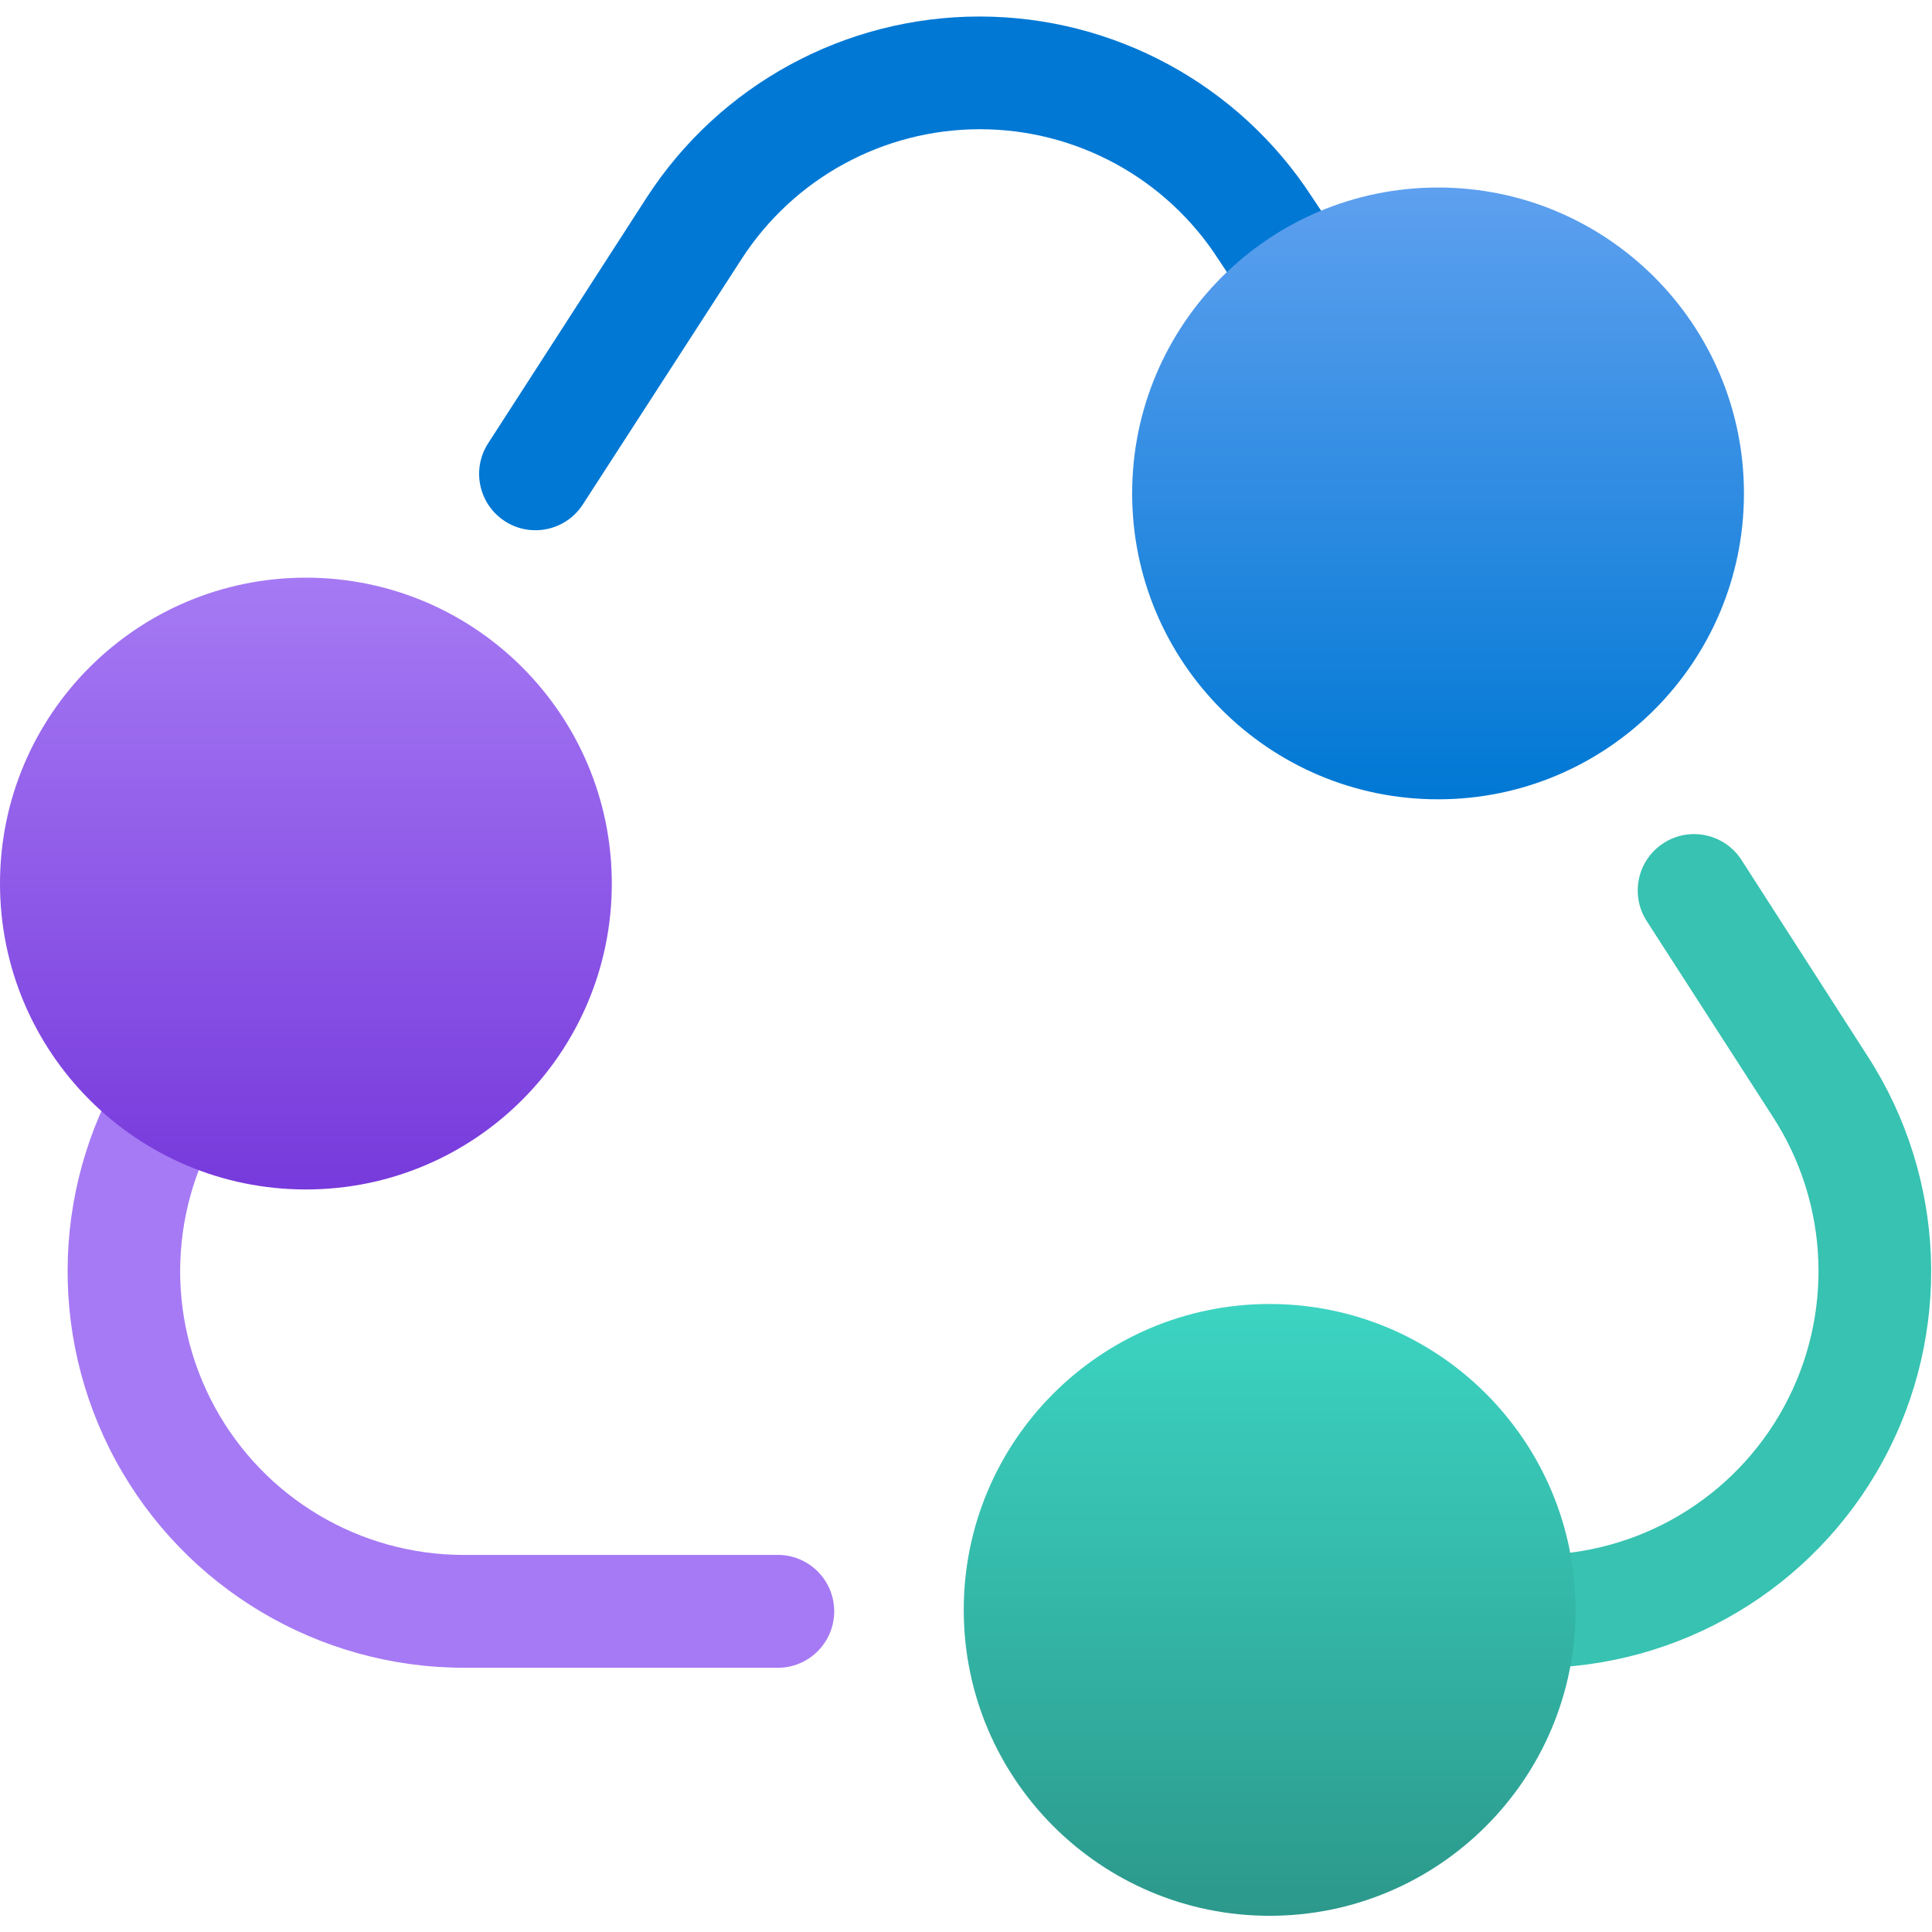
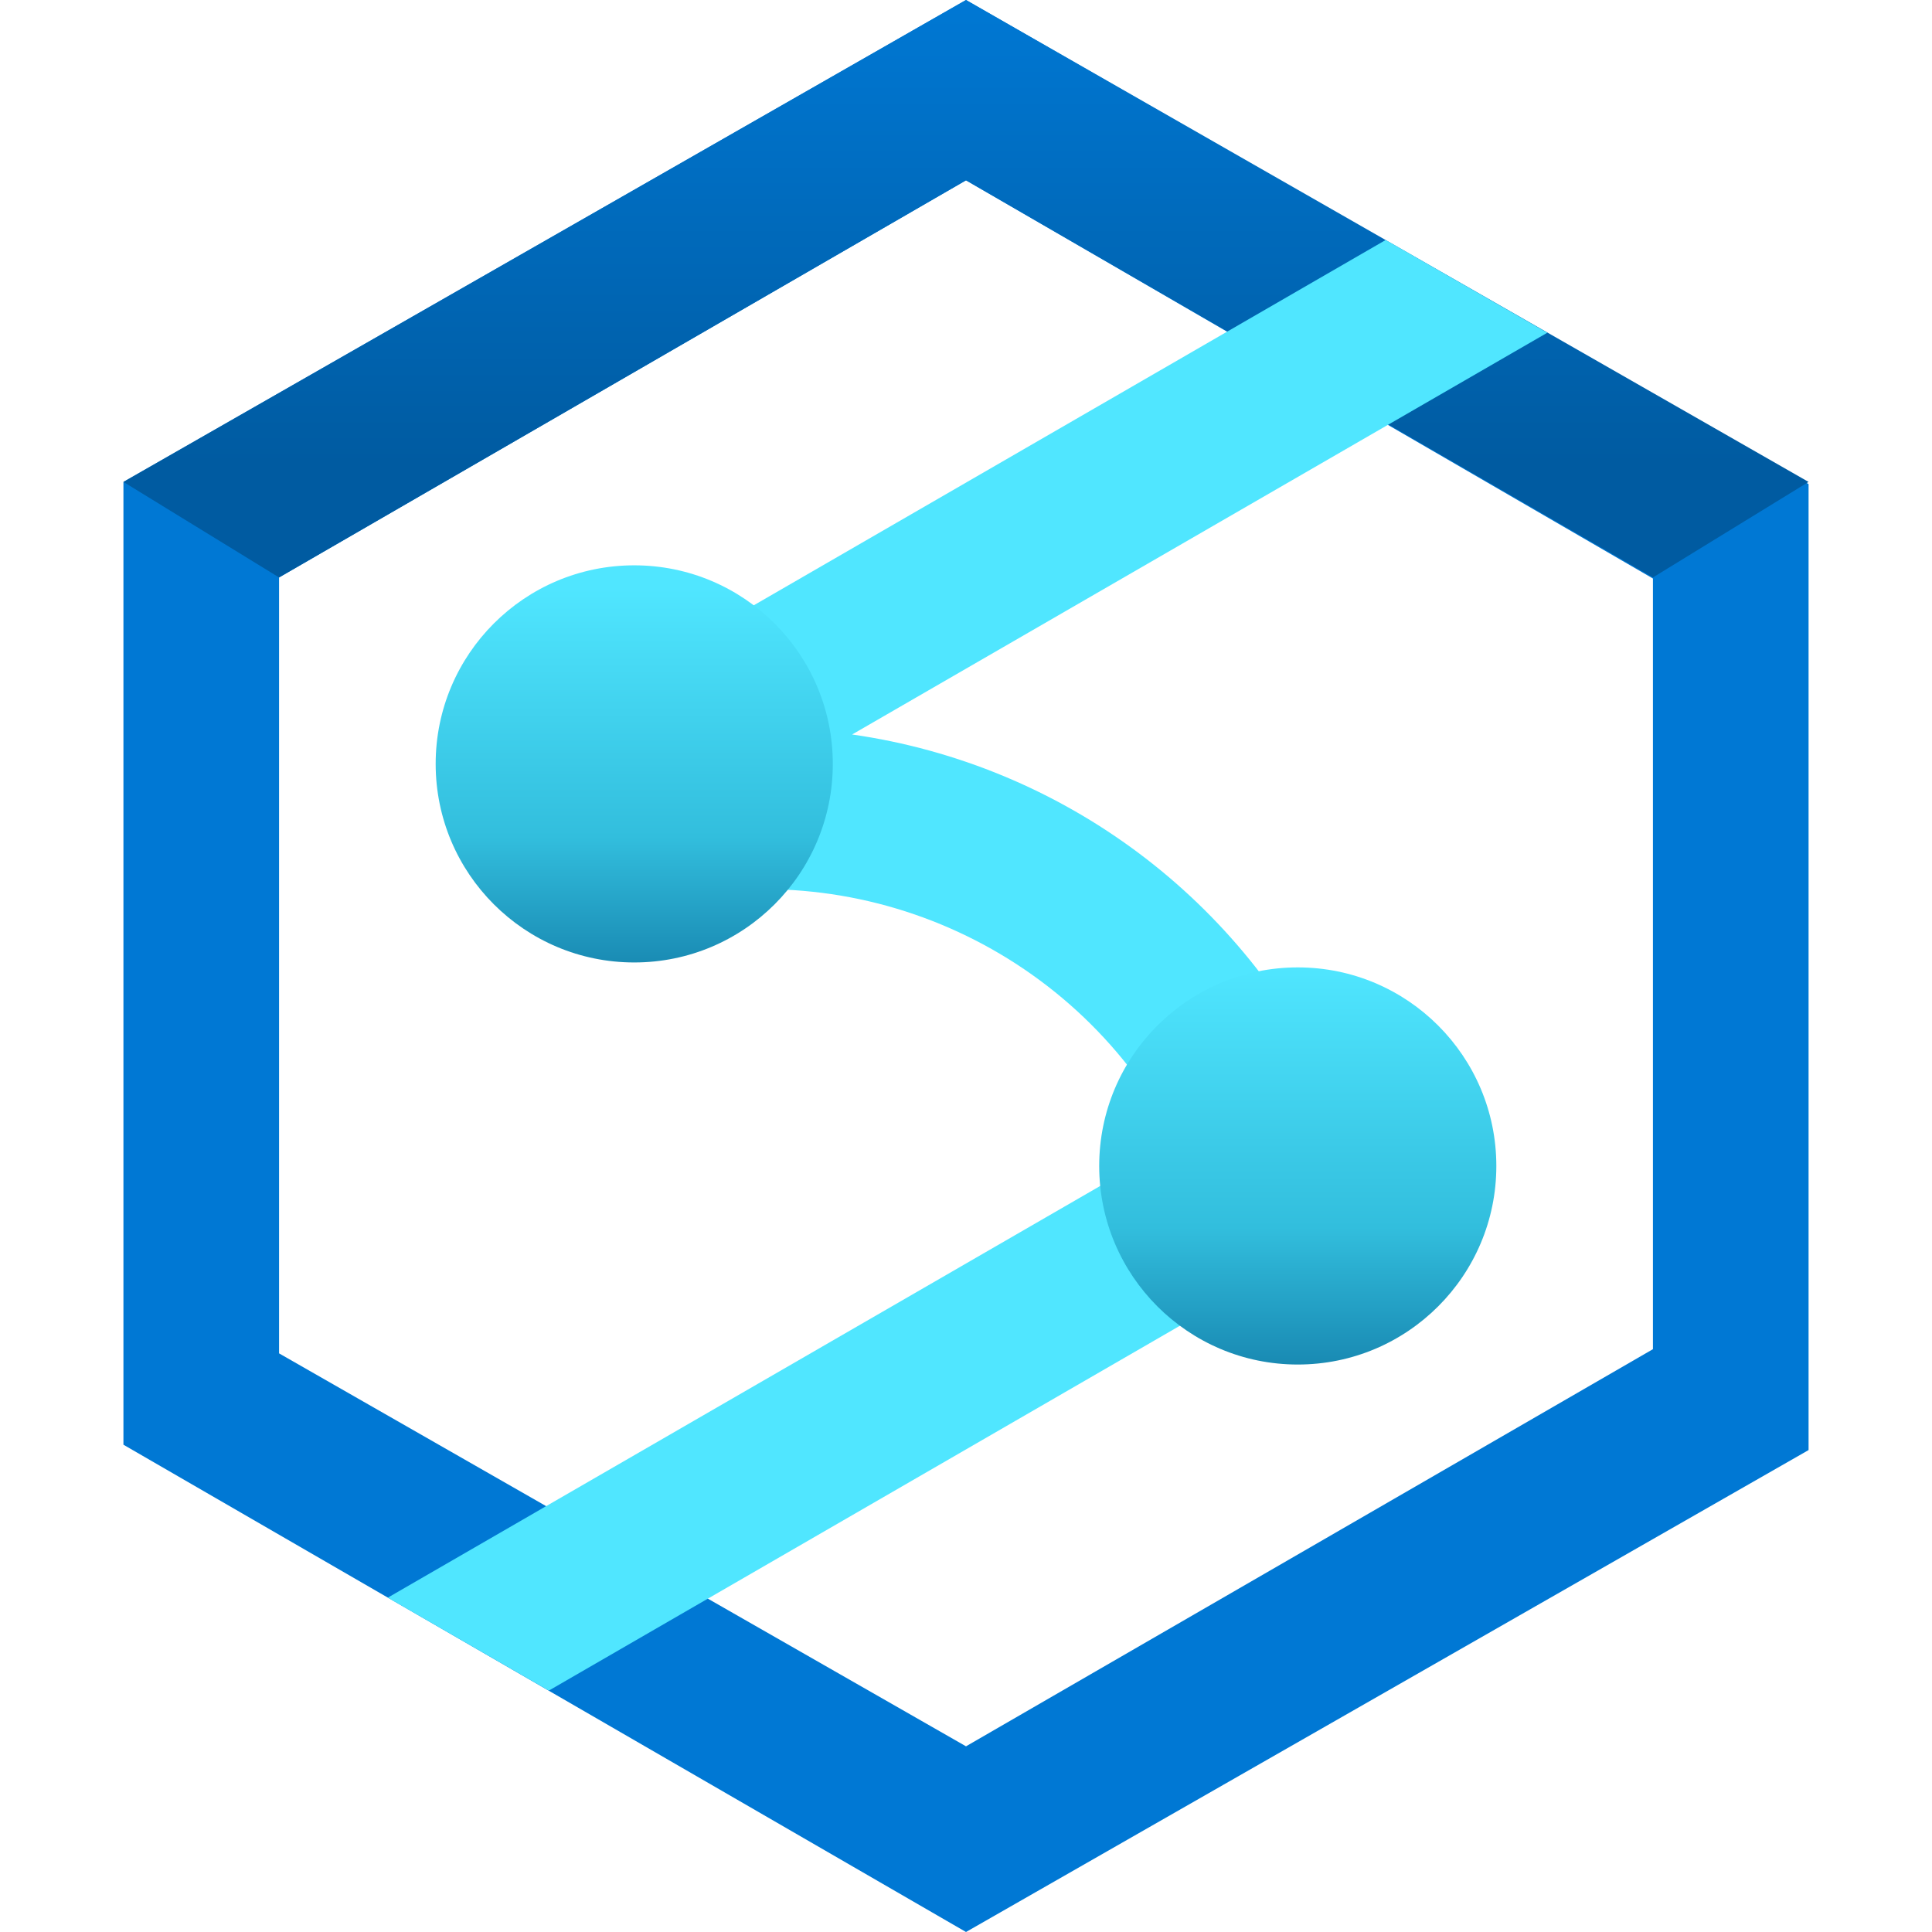
<svg xmlns="http://www.w3.org/2000/svg" width="18" height="18" viewBox="0 0 18 18">
  <defs>
-     <linearGradient id="b774912a-6f06-40f4-8e31-f2d4dd61d2af" x1="13.398" y1="1.747" x2="13.398" y2="7.447" gradientUnits="userSpaceOnUse">
-       <stop offset="0" stop-color="#5ea0ef" />
+     <linearGradient id="a" x1="9" y1="5.38" x2="9" gradientUnits="userSpaceOnUse">
+       <stop offset=".199" stop-color="#005ba1" />
      <stop offset="1" stop-color="#0078d4" />
    </linearGradient>
-     <linearGradient id="b0e57c80-1696-42e1-919b-c03f7e5b85f1" x1="2.85" y1="5.341" x2="2.85" y2="11.041" gradientUnits="userSpaceOnUse">
-       <stop offset="0" stop-color="#a67af4" />
-       <stop offset="1" stop-color="#773adc" />
-     </linearGradient>
-     <linearGradient id="e7877f44-c141-4bbe-939d-1da5b61be46b" x1="11.829" y1="12.149" x2="11.829" y2="20.004" gradientUnits="userSpaceOnUse">
-       <stop offset="0" stop-color="#3cd4c2" />
-       <stop offset="1" stop-color="#258277" />
+     <linearGradient id="b" x1="9" y1="12.713" x2="9" y2="5.287" gradientUnits="userSpaceOnUse">
+       <stop offset="0" stop-color="#198ab3" />
+       <stop offset=".172" stop-color="#32bedd" />
+       <stop offset=".5" stop-color="#50e6ff" />
+       <stop offset=".5" stop-color="#4fe4fd" />
+       <stop offset=".5" stop-color="#4bddf8" />
+       <stop offset=".5" stop-color="#44d2ee" />
+       <stop offset=".5" stop-color="#3ac1e0" />
+       <stop offset=".5" stop-color="#2dabce" />
+       <stop offset=".5" stop-color="#1d90b8" />
+       <stop offset=".5" stop-color="#198ab3" />
+       <stop offset=".662" stop-color="#32bedd" />
+       <stop offset=".975" stop-color="#50e6ff" />
    </linearGradient>
  </defs>
-   <path d="M14.428,6.615a.526.526,0,0,1-.438-.235L11.351,2.415a2.643,2.643,0,0,0-4.443,0L5.43,4.7a.525.525,0,0,1-.882-.57L6.026,1.839a3.694,3.694,0,0,1,6.2,0L14.865,5.8a.526.526,0,0,1-.437.817Z" fill="#0078d4" />
-   <path d="M14.3,15.538H11.131a.526.526,0,0,1,0-1.051H14.3a2.644,2.644,0,0,0,2.22-4.078L15.342,8.581a.525.525,0,0,1,.883-.569L17.4,9.84a3.694,3.694,0,0,1-3.1,5.7Z" fill="#37c2b1" />
-   <path d="M7.269,15.538H4.322a3.694,3.694,0,0,1-3.1-5.7L3.166,6.863a.525.525,0,0,1,.879.575L2.1,10.412a2.643,2.643,0,0,0,2.221,4.075H7.269a.526.526,0,0,1,0,1.051Z" fill="#a67af4" />
-   <circle cx="13.398" cy="4.597" r="2.85" fill="url(#b774912a-6f06-40f4-8e31-f2d4dd61d2af)" />
-   <path d="M2.849,5.382A2.85,2.85,0,1,0,5.7,8.231,2.85,2.85,0,0,0,2.849,5.382Z" fill="url(#b0e57c80-1696-42e1-919b-c03f7e5b85f1)" />
-   <path d="M11.828,12.149A2.85,2.85,0,1,0,14.679,15,2.851,2.851,0,0,0,11.828,12.149Z" fill="url(#e7877f44-c141-4bbe-939d-1da5b61be46b)" />
+   <path d="M9 0L1.15 4.49v8.97L9 18l7.85-4.49v-9zm6.4 12.57L9 16.27l-6.4-3.661V5.38L9 1.68l6.4 3.71z" fill="#0078d4" />
+   <path fill="url(#a)" d="M9 0L1.15 4.49l1.45.89L9 1.68l6.4 3.7 1.45-.89L9 0z" />
+   <path d="M12.74 10.475a.73.73 0 00-.323-.286 5.835 5.835 0 00-4.478-3.346L14.416 3.1l-1.506-.864L5.534 6.5a.75.75 0 00.376 1.4.684.684 0 00.09-.023l.125.523a4.319 4.319 0 014.837 2.238l-7.349 4.247 1.5.866 7.353-4.251a.729.729 0 00.242-.236l.075-.018c-.007-.029-.018-.055-.025-.084a.735.735 0 00-.018-.687z" fill="#50e6ff" />
+   <path d="M12.091 9.013a1.85 1.85 0 101.85 1.85 1.85 1.85 0 00-1.85-1.85zM5.909 5.267a1.85 1.85 0 101.85 1.85 1.85 1.85 0 00-1.85-1.85z" fill="url(#b)" />
</svg>
